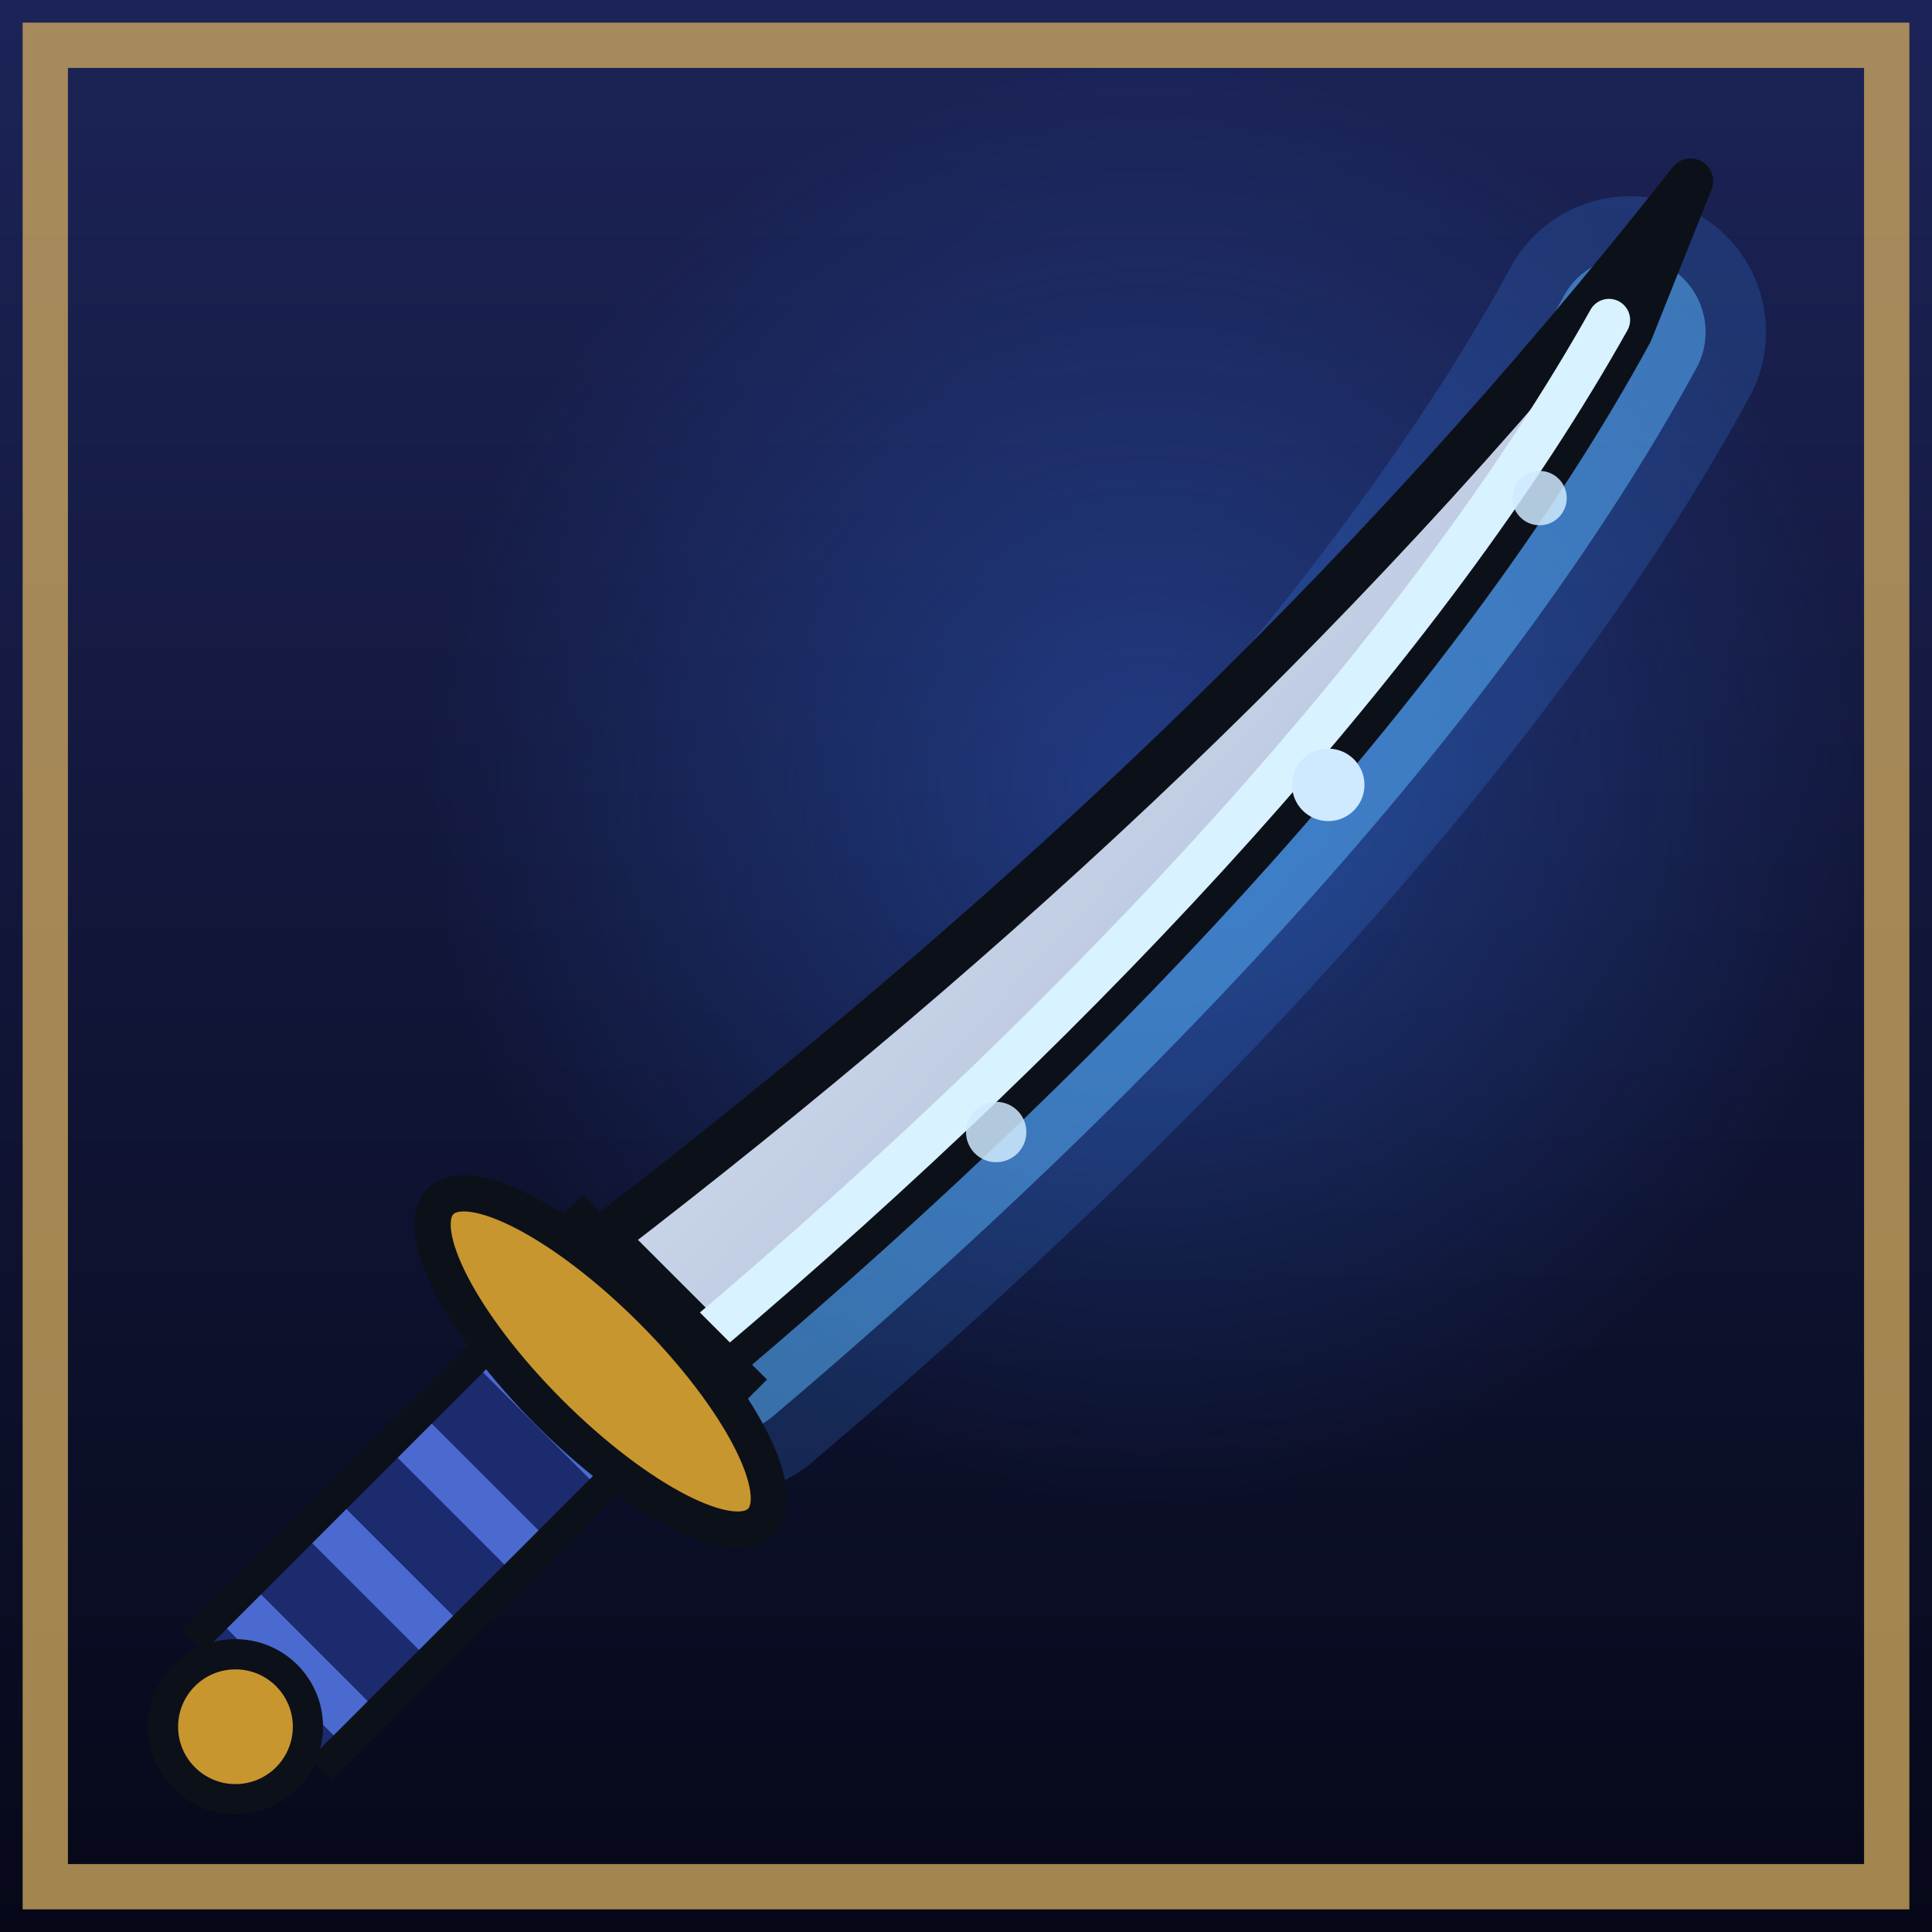
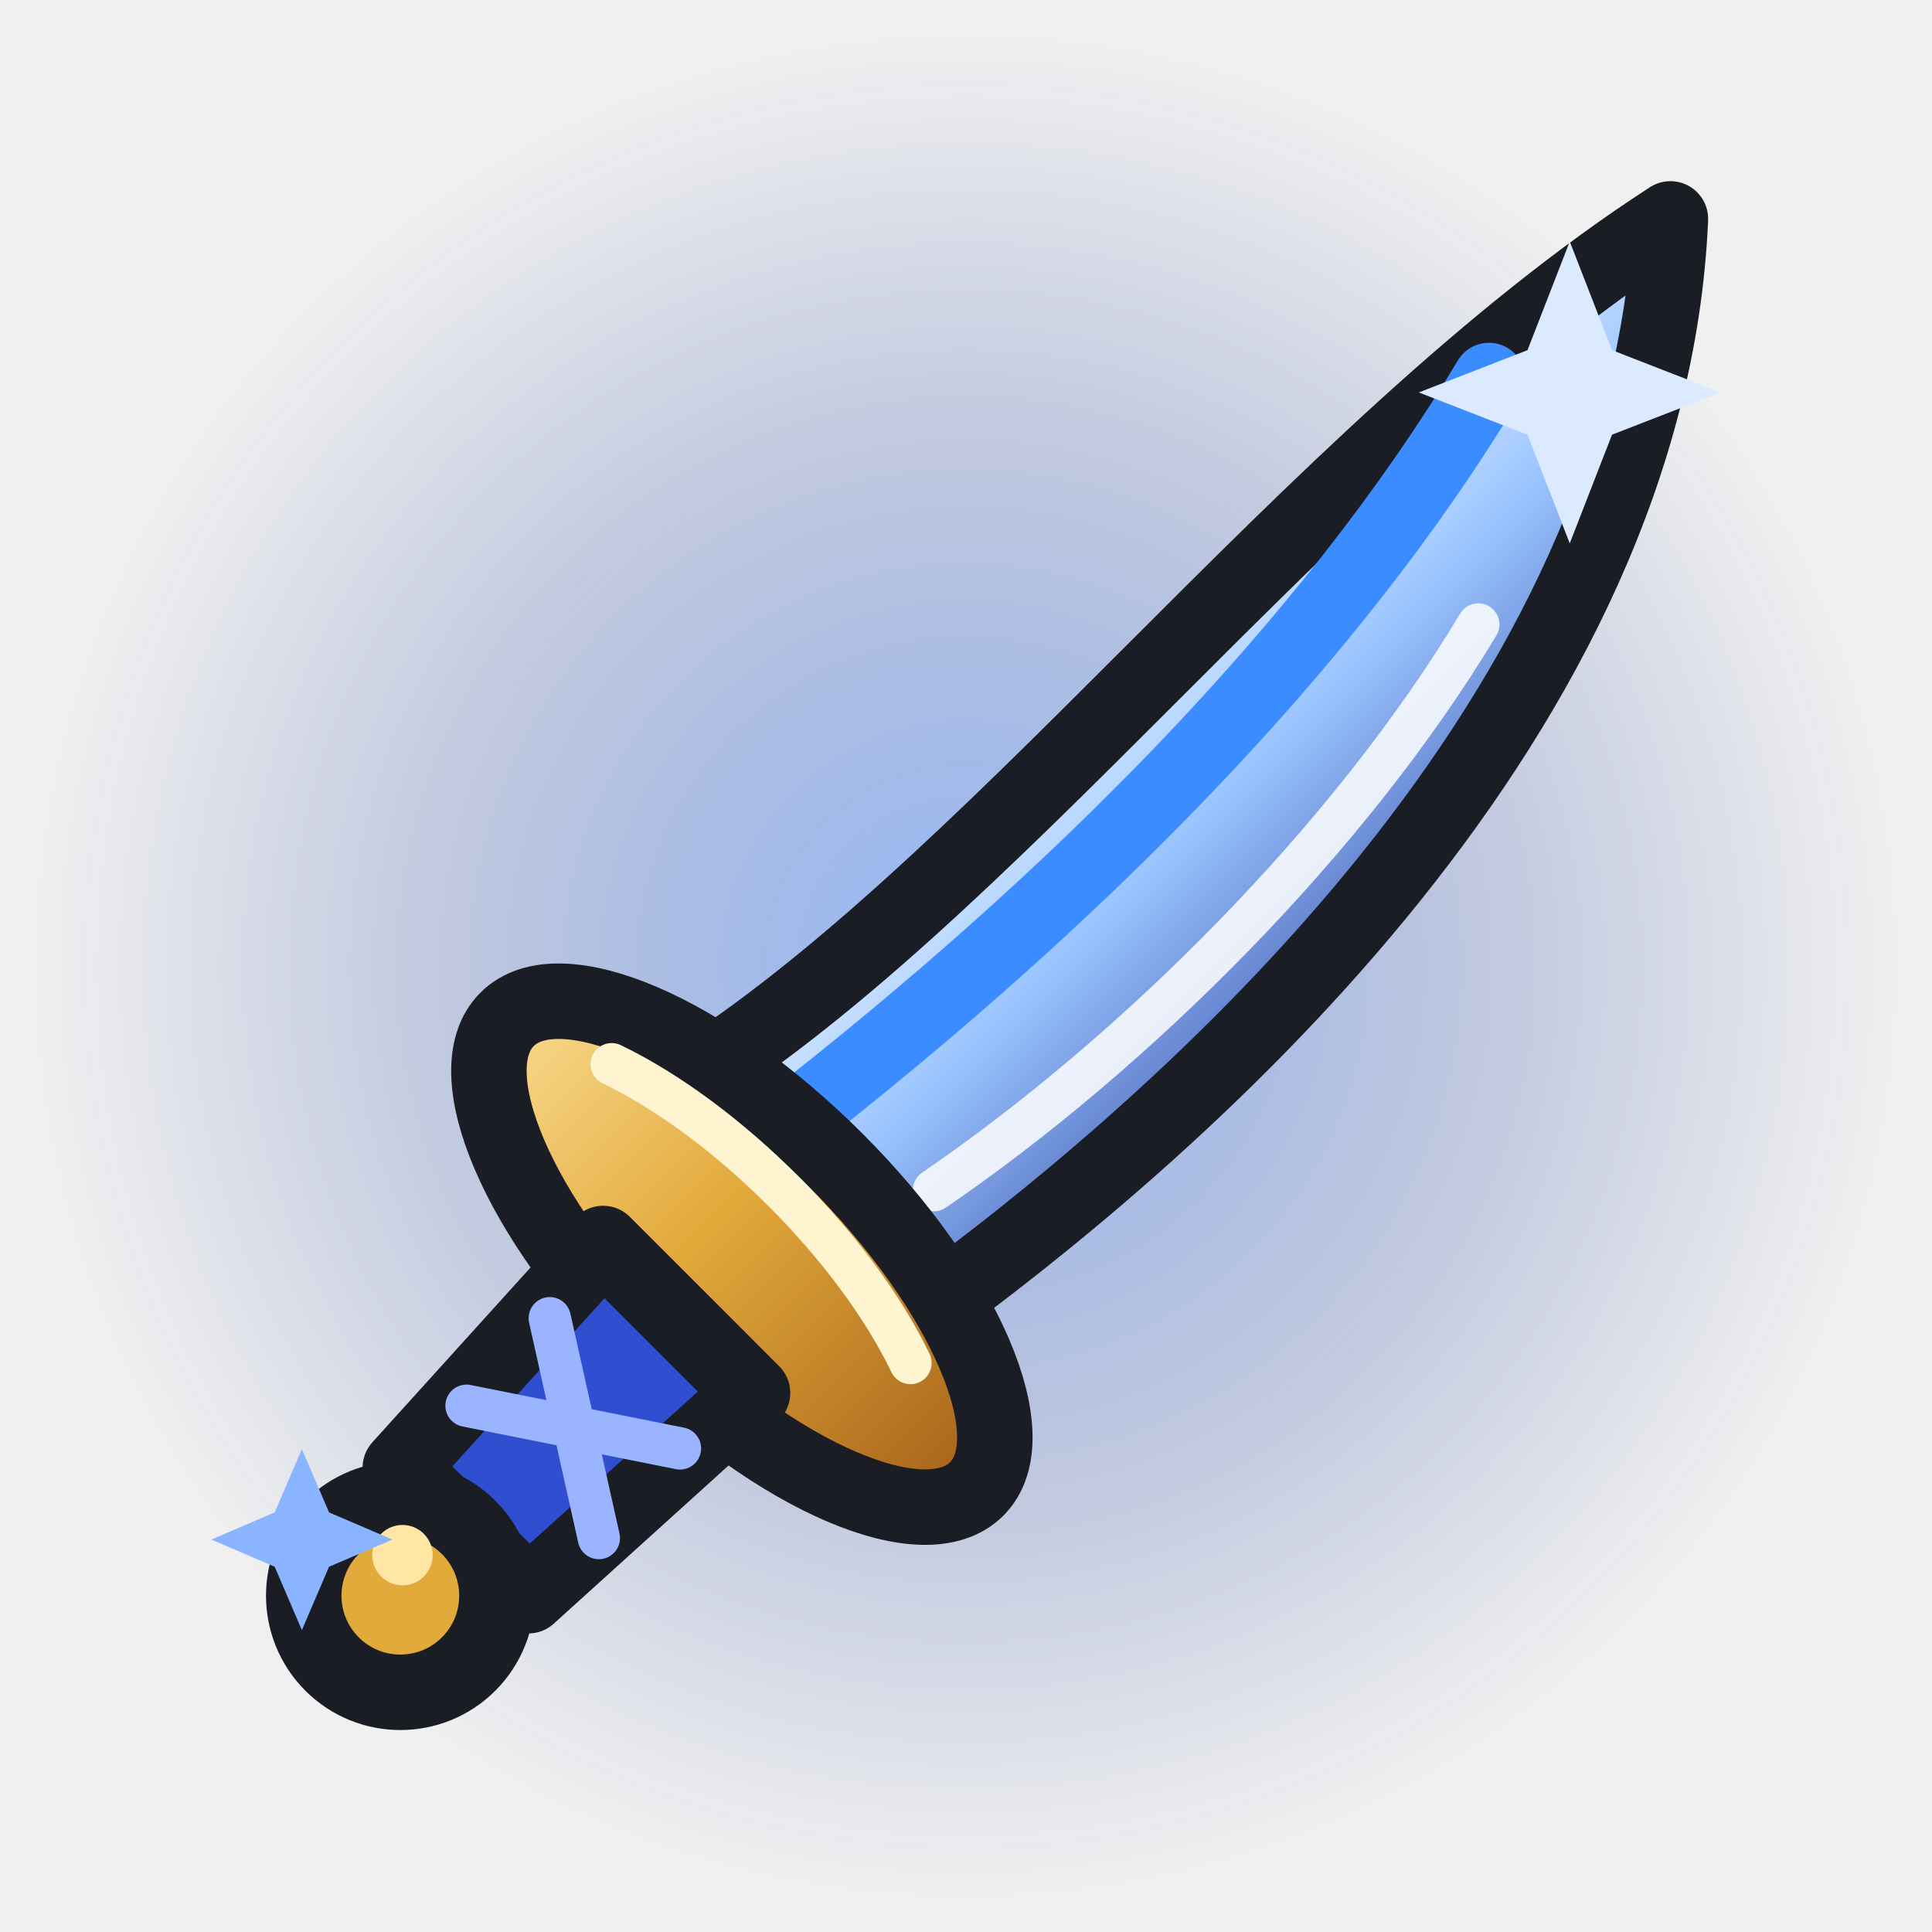
<svg xmlns="http://www.w3.org/2000/svg" width="128" height="128" viewBox="0 0 64 64">
  <defs>
-     <linearGradient id="bg" x1="0" y1="0" x2="0" y2="1">
-       <stop offset="0" stop-color="#1c2458" />
-       <stop offset="1" stop-color="#060818" />
+     <radialGradient id="aura" cx="32" cy="32" r="31" gradientUnits="userSpaceOnUse">
+       <stop offset="0" stop-color="#4a8cff" stop-opacity="0.55" />
+       <stop offset="0.6" stop-color="#2a4aa8" stop-opacity="0.22" />
+       <stop offset="1" stop-color="#2a4aa8" stop-opacity="0" />
+     </radialGradient>
+     <linearGradient id="blade" x1="26" y1="0" x2="42" y2="0" gradientUnits="userSpaceOnUse">
+       <stop offset="0" stop-color="#f4fbff" />
+       <stop offset="0.5" stop-color="#9ac4ff" />
+       <stop offset="1" stop-color="#4a64b8" />
    </linearGradient>
-     <linearGradient id="steel" x1="0" y1="0" x2="1" y2="1">
-       <stop offset="0" stop-color="#f4f8ff" />
-       <stop offset="1" stop-color="#94a8cc" />
+     <linearGradient id="gold" x1="20" y1="0" x2="44" y2="0" gradientUnits="userSpaceOnUse">
+       <stop offset="0" stop-color="#ffe7a3" />
+       <stop offset="0.5" stop-color="#e2a93b" />
+       <stop offset="1" stop-color="#a8641a" />
    </linearGradient>
-     <radialGradient id="aura">
-       <stop offset="0" stop-color="#3a7aff" stop-opacity="0.35" />
-       <stop offset="1" stop-color="#3a7aff" stop-opacity="0" />
-     </radialGradient>
  </defs>
-   <rect width="64" height="64" fill="url(#bg)" />
-   <circle cx="38" cy="26" r="24" fill="url(#aura)" />
-   <path d="M 54 11 C 48 22 37 34 24 45" fill="none" stroke="#3a8cff" stroke-width="9" stroke-linecap="round" opacity="0.2" />
-   <path d="M 54 11 C 48 22 37 34 24 45" fill="none" stroke="#5ab8ff" stroke-width="5" stroke-linecap="round" opacity="0.5" />
-   <line x1="18.9" y1="46.1" x2="8.5" y2="56.5" stroke="#0c1018" stroke-width="7" />
-   <line x1="18.9" y1="46.1" x2="8.5" y2="56.5" stroke="#1c2a6e" stroke-width="5" />
-   <line x1="18.9" y1="46.1" x2="8.5" y2="56.5" stroke="#4a6ad0" stroke-width="5" stroke-dasharray="1.6 2.4" />
-   <circle cx="7.8" cy="57.2" r="2.4" fill="#c8962e" stroke="#0c1018" stroke-width="1" />
-   <path d="M 20 41 C 33 31 45 20 56 6 L 54 11 C 48 22 37 34 24 45 Z" fill="url(#steel)" stroke="#0c1018" stroke-width="1.5" stroke-linejoin="round" />
-   <path d="M 53.3 10.6 C 47.3 21.3 36.3 33.3 23.3 44.3" fill="none" stroke="#d8f2ff" stroke-width="1.4" stroke-linecap="round" />
-   <polygon points="19.3,40.3 24.7,45.7 23.3,47.1 17.9,41.7" fill="#e8c060" stroke="#0c1018" stroke-width="1" />
-   <ellipse cx="19.9" cy="45.1" rx="7.5" ry="2.4" transform="rotate(45 19.9 45.1)" fill="#c8962e" stroke="#0c1018" stroke-width="1.2" />
-   <circle cx="44" cy="26" r="1.2" fill="#cfeaff" />
-   <circle cx="33" cy="37.5" r="1" fill="#cfeaff" opacity="0.85" />
-   <circle cx="51" cy="16.5" r="0.9" fill="#cfeaff" opacity="0.85" />
-   <rect x="1.5" y="1.5" width="61" height="61" fill="none" stroke="#c9a45c" stroke-width="1.5" opacity="0.8" />
+   <circle cx="32" cy="32" r="31" fill="url(#aura)" />
+   <g transform="rotate(45 32 32)">
+     <path d="M 31 -2 C 42 10 41 30 39 42 L 28 42 C 31 30 28 12 31 -2 Z" fill="url(#blade)" stroke="#1a1d24" stroke-width="2.5" stroke-linejoin="round" />
+     <path d="M 30.5 6 C 33 16 33 28 31.5 40" fill="none" stroke="#3a8cff" stroke-width="2.4" stroke-linecap="round" />
+     <path d="M 36 12 C 38 20 38 30 36.5 38" fill="none" stroke="#ffffff" stroke-width="1.4" stroke-linecap="round" opacity="0.85" />
+     <ellipse cx="33.5" cy="44" rx="11" ry="4.4" fill="url(#gold)" stroke="#1a1d24" stroke-width="2.5" />
+     <path d="M 26 42.6 C 30 41.2 36 41.2 40 42.6" fill="none" stroke="#fff4d0" stroke-width="1.4" stroke-linecap="round" />
+     <path d="M 30 47 L 37 47 L 36.5 57 L 30.5 57 Z" fill="#2f4ed0" stroke="#1a1d24" stroke-width="2.5" stroke-linejoin="round" />
+     <path d="M 30.5 50 L 36.8 54 M 36.6 50 L 30.6 54" stroke="#9ab4ff" stroke-width="1.4" stroke-linecap="round" />
+     <circle cx="33.5" cy="60" r="3.2" fill="#e2a93b" stroke="#1a1d24" stroke-width="2.5" />
+     <circle cx="32.6" cy="59" r="1" fill="#ffe7a3" />
+   </g>
+   <path d="M 52 12 L 53.4 15.6 L 57 17 L 53.4 18.4 L 52 22 L 50.6 18.4 L 47 17 L 50.6 15.6 Z" fill="#dceaff" transform="translate(0 -4)" />
+   <path d="M 10 48 L 10.9 50.1 L 13 51 L 10.9 51.9 L 10 54 L 9.1 51.9 L 7 51 L 9.1 50.1 Z" fill="#8ab4ff" />
</svg>
